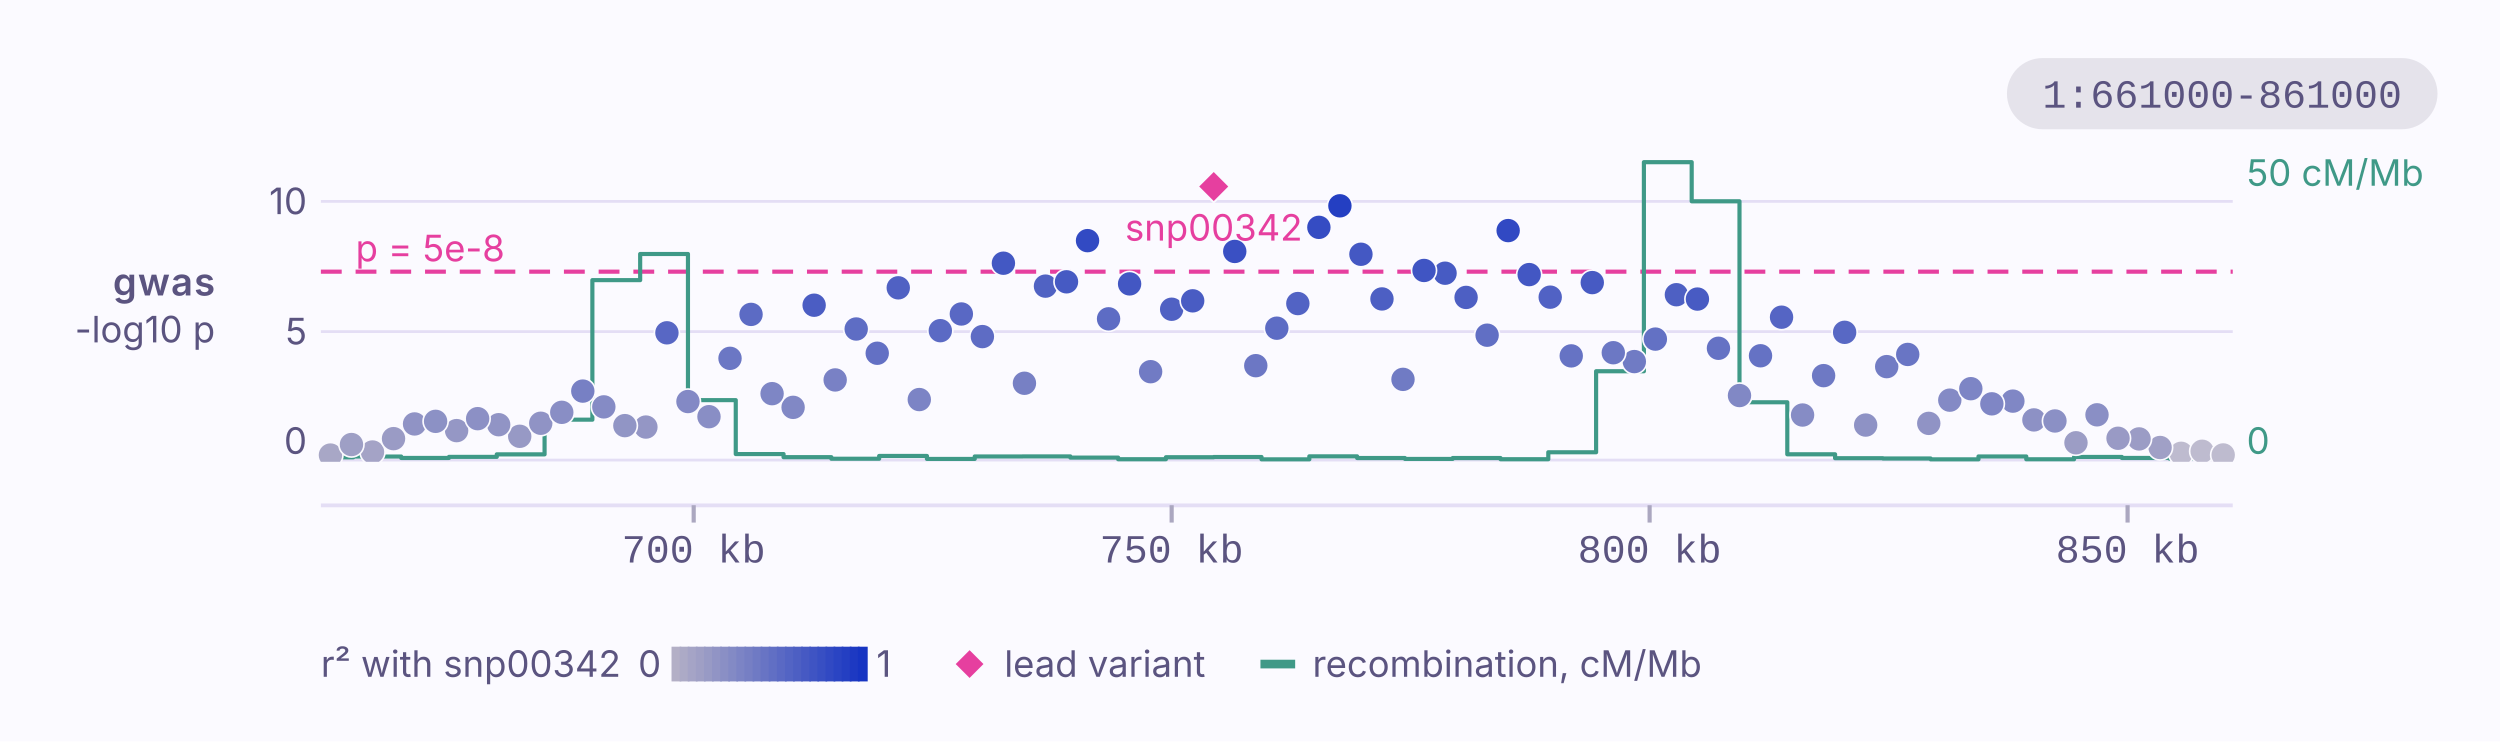
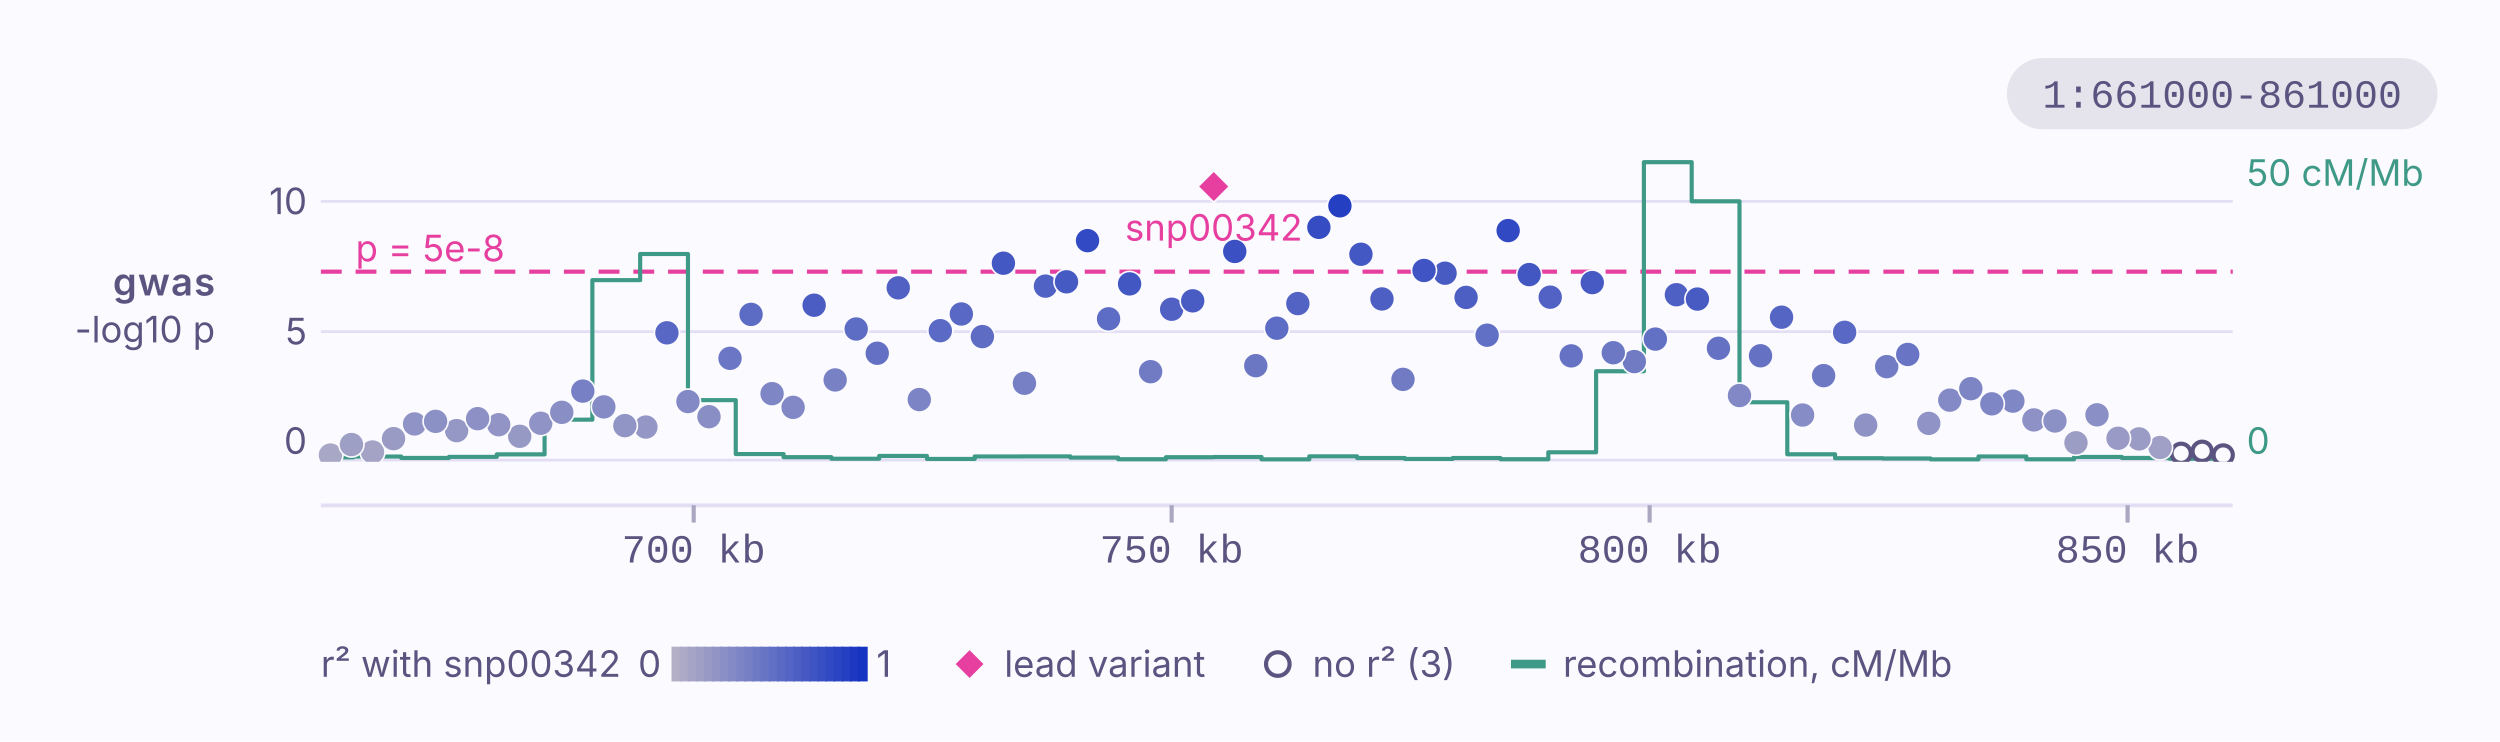
<svg xmlns="http://www.w3.org/2000/svg" width="720" height="213.5" viewBox="0 0 720 213.5" font-family="Inter, Liberation Sans, Arial, Helvetica, sans-serif" role="img" aria-labelledby="karyon-title karyon-desc">
  <defs>
    <clipPath id="karyon-clip-0">
      <rect x="71.947" y="43" width="630.053" height="90" />
    </clipPath>
    <clipPath id="karyon-clip-1">
      <rect x="92.411" y="145" width="550.622" height="26" />
    </clipPath>
    <clipPath id="karyon-clip-2">
      <rect x="92.411" y="183" width="550.622" height="16.5" />
    </clipPath>
  </defs>
  <rect x="0" y="0" width="720" height="213.5" fill="#fbfaff" />
  <rect x="578" y="16.725" width="124" height="20.5" rx="10.25" fill="#e5e3eb" />
  <text x="640" y="31" fill="#5b5480" font-size="11.5" text-anchor="middle" font-family="JetBrains Mono, Liberation Mono, Menlo, Consolas, monospace">1:661000-861000</text>
  <text x="61.947" y="98.6" fill="#5b5480" font-size="10.5" text-anchor="end">-log10 p</text>
  <text x="61.947" y="85.1" fill="#5b5480" font-size="11" text-anchor="end" font-weight="600" letter-spacing="0.03em">gwas</text>
  <g clip-path="url(#karyon-clip-0)">
    <line x1="92.411" y1="132.5" x2="643.033" y2="132.5" stroke="#e4def5" stroke-width="0.8" />
    <line x1="92.411" y1="95.5" x2="643.033" y2="95.5" stroke="#e4def5" stroke-width="0.8" />
    <line x1="92.411" y1="58" x2="643.033" y2="58" stroke="#e4def5" stroke-width="0.8" />
    <line x1="92.411" y1="78.242" x2="643.033" y2="78.242" stroke="#e63f9f" stroke-width="1.2" stroke-dasharray="6 4" />
    <polyline points="92.411,131.702 101.774,131.702 101.774,131.477 115.54,131.477 115.54,131.892 129.305,131.892 129.305,131.581 143.071,131.581 143.071,130.854 156.836,130.854 156.836,120.867 170.602,120.867 170.602,80.679 184.367,80.679 184.367,73.15 198.133,73.15 198.133,115.242 211.898,115.242 211.898,130.767 225.664,130.767 225.664,131.667 239.429,131.667 239.429,132.117 253.195,132.117 253.195,131.321 266.96,131.321 266.96,132.169 280.726,132.169 280.726,131.46 294.491,131.46 294.491,131.442 308.256,131.442 308.256,131.788 322.022,131.788 322.022,132.256 335.787,132.256 335.787,131.685 349.553,131.685 349.553,131.615 363.318,131.615 363.318,132.29 377.084,132.29 377.084,131.425 390.849,131.425 390.849,131.91 404.615,131.91 404.615,132.169 418.38,132.169 418.38,131.91 432.146,131.91 432.146,132.256 445.911,132.256 445.911,130.248 459.677,130.248 459.677,106.917 473.442,106.917 473.442,46.704 487.208,46.704 487.208,57.971 500.973,57.971 500.973,115.848 514.739,115.848 514.739,130.837 528.504,130.837 528.504,131.962 542.27,131.962 542.27,132.048 556.035,132.048 556.035,132.29 569.801,132.29 569.801,131.46 583.566,131.46 583.566,132.273 597.332,132.273 597.332,131.598 611.097,131.598 611.097,131.892 624.863,131.892 624.863,132.117 638.628,132.117 638.628,131.979 643.033,131.979" fill="none" stroke="#3f9987" stroke-width="1.2" stroke-linejoin="round" />
-     <circle cx="628.165" cy="130.552" r="3.85" fill="#fbfaff" />
-     <circle cx="628.165" cy="130.552" r="3.37" fill="#bebbcf" />
-     <circle cx="634.222" cy="129.962" r="3.85" fill="#fbfaff" />
-     <circle cx="634.222" cy="129.962" r="3.37" fill="#bebbcf" />
-     <circle cx="640.279" cy="131.024" r="3.85" fill="#fbfaff" />
-     <circle cx="640.279" cy="131.024" r="3.37" fill="#bebbcf" />
+     <circle cx="628.165" cy="130.552" r="3.37" fill="#5b5480" />
+     <circle cx="628.165" cy="130.552" r="2.17" fill="#fbfaff" />
+     <circle cx="634.222" cy="129.962" r="3.37" fill="#5b5480" />
+     <circle cx="634.222" cy="129.962" r="2.17" fill="#fbfaff" />
+     <circle cx="640.279" cy="131.024" r="3.37" fill="#5b5480" />
+     <circle cx="640.279" cy="131.024" r="2.17" fill="#fbfaff" />
    <circle cx="95.165" cy="131.059" r="3.85" fill="#fbfaff" />
    <circle cx="95.165" cy="131.059" r="3.37" fill="#a8a7c6" />
    <circle cx="107.279" cy="130.177" r="3.85" fill="#fbfaff" />
    <circle cx="107.279" cy="130.177" r="3.37" fill="#a4a3c6" />
    <circle cx="622.108" cy="128.879" r="3.85" fill="#fbfaff" />
    <circle cx="622.108" cy="128.879" r="3.37" fill="#a0a0c6" />
    <circle cx="101.222" cy="128.026" r="3.85" fill="#fbfaff" />
    <circle cx="101.222" cy="128.026" r="3.37" fill="#9e9fc5" />
    <circle cx="597.881" cy="127.518" r="3.85" fill="#fbfaff" />
    <circle cx="597.881" cy="127.518" r="3.37" fill="#9c9dc5" />
    <circle cx="616.051" cy="126.407" r="3.85" fill="#fbfaff" />
    <circle cx="616.051" cy="126.407" r="3.37" fill="#9b9cc5" />
    <circle cx="113.336" cy="126.329" r="3.85" fill="#fbfaff" />
    <circle cx="113.336" cy="126.329" r="3.37" fill="#9a9bc5" />
    <circle cx="609.994" cy="126.222" r="3.85" fill="#fbfaff" />
    <circle cx="609.994" cy="126.222" r="3.37" fill="#999ac5" />
    <circle cx="149.677" cy="125.653" r="3.85" fill="#fbfaff" />
    <circle cx="149.677" cy="125.653" r="3.37" fill="#9799c5" />
    <circle cx="131.506" cy="124.017" r="3.85" fill="#fbfaff" />
    <circle cx="131.506" cy="124.017" r="3.37" fill="#9597c5" />
    <circle cx="186.018" cy="122.992" r="3.85" fill="#fbfaff" />
    <circle cx="186.018" cy="122.992" r="3.37" fill="#9496c5" />
    <circle cx="179.961" cy="122.581" r="3.85" fill="#fbfaff" />
    <circle cx="179.961" cy="122.581" r="3.37" fill="#9195c5" />
    <circle cx="143.62" cy="122.317" r="3.85" fill="#fbfaff" />
    <circle cx="143.62" cy="122.317" r="3.37" fill="#9194c5" />
    <circle cx="119.393" cy="122.096" r="3.85" fill="#fbfaff" />
    <circle cx="119.393" cy="122.096" r="3.37" fill="#9093c5" />
    <circle cx="555.483" cy="121.931" r="3.85" fill="#fbfaff" />
    <circle cx="555.483" cy="121.931" r="3.37" fill="#9093c5" />
    <circle cx="155.734" cy="121.897" r="3.85" fill="#fbfaff" />
    <circle cx="155.734" cy="121.897" r="3.37" fill="#9093c5" />
    <circle cx="537.313" cy="122.42" r="3.85" fill="#fbfaff" />
    <circle cx="537.313" cy="122.42" r="3.37" fill="#8e92c5" />
    <circle cx="585.767" cy="120.935" r="3.85" fill="#fbfaff" />
    <circle cx="585.767" cy="120.935" r="3.37" fill="#8d91c5" />
    <circle cx="125.45" cy="121.347" r="3.85" fill="#fbfaff" />
    <circle cx="125.45" cy="121.347" r="3.37" fill="#8c91c5" />
    <circle cx="137.563" cy="120.573" r="3.85" fill="#fbfaff" />
    <circle cx="137.563" cy="120.573" r="3.37" fill="#8c90c5" />
    <circle cx="591.824" cy="121.241" r="3.85" fill="#fbfaff" />
    <circle cx="591.824" cy="121.241" r="3.37" fill="#8b90c5" />
    <circle cx="603.938" cy="119.467" r="3.85" fill="#fbfaff" />
    <circle cx="603.938" cy="119.467" r="3.37" fill="#8a8fc5" />
    <circle cx="161.79" cy="118.75" r="3.85" fill="#fbfaff" />
    <circle cx="161.79" cy="118.75" r="3.37" fill="#898ec5" />
    <circle cx="204.188" cy="120.004" r="3.85" fill="#fbfaff" />
    <circle cx="204.188" cy="120.004" r="3.37" fill="#898ec5" />
    <circle cx="519.142" cy="119.527" r="3.85" fill="#fbfaff" />
    <circle cx="519.142" cy="119.527" r="3.37" fill="#868cc5" />
    <circle cx="173.904" cy="117.182" r="3.85" fill="#fbfaff" />
    <circle cx="173.904" cy="117.182" r="3.37" fill="#858bc5" />
    <circle cx="561.54" cy="115.244" r="3.85" fill="#fbfaff" />
    <circle cx="561.54" cy="115.244" r="3.37" fill="#848ac5" />
    <circle cx="198.131" cy="115.643" r="3.85" fill="#fbfaff" />
    <circle cx="198.131" cy="115.643" r="3.37" fill="#8389c5" />
    <circle cx="500.972" cy="113.916" r="3.85" fill="#fbfaff" />
    <circle cx="500.972" cy="113.916" r="3.37" fill="#8188c5" />
    <circle cx="228.415" cy="117.318" r="3.85" fill="#fbfaff" />
    <circle cx="228.415" cy="117.318" r="3.37" fill="#8188c5" />
    <circle cx="579.71" cy="115.524" r="3.85" fill="#fbfaff" />
    <circle cx="579.71" cy="115.524" r="3.37" fill="#8087c5" />
    <circle cx="573.654" cy="116.303" r="3.85" fill="#fbfaff" />
    <circle cx="573.654" cy="116.303" r="3.37" fill="#7f86c5" />
    <circle cx="222.359" cy="113.373" r="3.85" fill="#fbfaff" />
    <circle cx="222.359" cy="113.373" r="3.37" fill="#7e86c5" />
    <circle cx="567.597" cy="111.94" r="3.85" fill="#fbfaff" />
    <circle cx="567.597" cy="111.94" r="3.37" fill="#7d85c5" />
    <circle cx="264.756" cy="115.072" r="3.85" fill="#fbfaff" />
    <circle cx="264.756" cy="115.072" r="3.37" fill="#7c84c5" />
    <circle cx="240.529" cy="109.422" r="3.85" fill="#fbfaff" />
    <circle cx="240.529" cy="109.422" r="3.37" fill="#7981c5" />
    <circle cx="295.04" cy="110.379" r="3.85" fill="#fbfaff" />
    <circle cx="295.04" cy="110.379" r="3.37" fill="#7780c4" />
    <circle cx="167.847" cy="112.635" r="3.85" fill="#fbfaff" />
    <circle cx="167.847" cy="112.635" r="3.37" fill="#7780c4" />
    <circle cx="543.37" cy="105.589" r="3.85" fill="#fbfaff" />
    <circle cx="543.37" cy="105.589" r="3.37" fill="#727cc4" />
    <circle cx="331.381" cy="107.045" r="3.85" fill="#fbfaff" />
    <circle cx="331.381" cy="107.045" r="3.37" fill="#717bc4" />
    <circle cx="470.688" cy="104.135" r="3.85" fill="#fbfaff" />
    <circle cx="470.688" cy="104.135" r="3.37" fill="#707bc4" />
    <circle cx="404.063" cy="109.256" r="3.85" fill="#fbfaff" />
    <circle cx="404.063" cy="109.256" r="3.37" fill="#707bc4" />
    <circle cx="525.199" cy="108.183" r="3.85" fill="#fbfaff" />
    <circle cx="525.199" cy="108.183" r="3.37" fill="#6e79c4" />
    <circle cx="464.631" cy="101.583" r="3.85" fill="#fbfaff" />
    <circle cx="464.631" cy="101.583" r="3.37" fill="#6c78c4" />
    <circle cx="361.665" cy="105.313" r="3.85" fill="#fbfaff" />
    <circle cx="361.665" cy="105.313" r="3.37" fill="#6c77c4" />
    <circle cx="210.245" cy="103.199" r="3.85" fill="#fbfaff" />
    <circle cx="210.245" cy="103.199" r="3.37" fill="#6b77c4" />
    <circle cx="549.426" cy="102.079" r="3.85" fill="#fbfaff" />
    <circle cx="549.426" cy="102.079" r="3.37" fill="#6975c4" />
    <circle cx="452.517" cy="102.495" r="3.85" fill="#fbfaff" />
    <circle cx="452.517" cy="102.495" r="3.37" fill="#6673c4" />
    <circle cx="494.915" cy="100.303" r="3.85" fill="#fbfaff" />
    <circle cx="494.915" cy="100.303" r="3.37" fill="#6572c4" />
    <circle cx="507.029" cy="102.461" r="3.85" fill="#fbfaff" />
    <circle cx="507.029" cy="102.461" r="3.37" fill="#6572c4" />
    <circle cx="476.745" cy="97.66" r="3.85" fill="#fbfaff" />
    <circle cx="476.745" cy="97.66" r="3.37" fill="#6371c4" />
    <circle cx="252.643" cy="101.735" r="3.85" fill="#fbfaff" />
    <circle cx="252.643" cy="101.735" r="3.37" fill="#6370c4" />
    <circle cx="428.29" cy="96.535" r="3.85" fill="#fbfaff" />
    <circle cx="428.29" cy="96.535" r="3.37" fill="#616fc4" />
    <circle cx="246.586" cy="94.751" r="3.85" fill="#fbfaff" />
    <circle cx="246.586" cy="94.751" r="3.37" fill="#5e6dc4" />
    <circle cx="282.927" cy="96.938" r="3.85" fill="#fbfaff" />
    <circle cx="282.927" cy="96.938" r="3.37" fill="#5e6cc4" />
    <circle cx="367.722" cy="94.52" r="3.85" fill="#fbfaff" />
    <circle cx="367.722" cy="94.52" r="3.37" fill="#5d6cc4" />
    <circle cx="319.268" cy="91.823" r="3.85" fill="#fbfaff" />
    <circle cx="319.268" cy="91.823" r="3.37" fill="#5d6cc4" />
    <circle cx="216.302" cy="90.546" r="3.85" fill="#fbfaff" />
    <circle cx="216.302" cy="90.546" r="3.37" fill="#5c6bc4" />
    <circle cx="270.813" cy="95.233" r="3.85" fill="#fbfaff" />
    <circle cx="270.813" cy="95.233" r="3.37" fill="#5b6ac4" />
    <circle cx="276.87" cy="90.426" r="3.85" fill="#fbfaff" />
    <circle cx="276.87" cy="90.426" r="3.37" fill="#5968c4" />
    <circle cx="531.256" cy="95.708" r="3.85" fill="#fbfaff" />
    <circle cx="531.256" cy="95.708" r="3.37" fill="#5868c4" />
    <circle cx="192.074" cy="95.849" r="3.85" fill="#fbfaff" />
    <circle cx="192.074" cy="95.849" r="3.37" fill="#5867c4" />
    <circle cx="513.085" cy="91.351" r="3.85" fill="#fbfaff" />
    <circle cx="513.085" cy="91.351" r="3.37" fill="#5565c4" />
    <circle cx="373.779" cy="87.425" r="3.85" fill="#fbfaff" />
    <circle cx="373.779" cy="87.425" r="3.37" fill="#5263c4" />
    <circle cx="446.461" cy="85.583" r="3.85" fill="#fbfaff" />
    <circle cx="446.461" cy="85.583" r="3.37" fill="#5162c4" />
    <circle cx="301.097" cy="82.405" r="3.85" fill="#fbfaff" />
    <circle cx="301.097" cy="82.405" r="3.37" fill="#5062c3" />
    <circle cx="337.438" cy="89.061" r="3.85" fill="#fbfaff" />
    <circle cx="337.438" cy="89.061" r="3.37" fill="#5061c3" />
    <circle cx="258.699" cy="82.893" r="3.85" fill="#fbfaff" />
    <circle cx="258.699" cy="82.893" r="3.37" fill="#5061c3" />
    <circle cx="482.801" cy="84.878" r="3.85" fill="#fbfaff" />
    <circle cx="482.801" cy="84.878" r="3.37" fill="#4e60c3" />
    <circle cx="422.233" cy="85.656" r="3.85" fill="#fbfaff" />
    <circle cx="422.233" cy="85.656" r="3.37" fill="#4d5fc3" />
    <circle cx="398.006" cy="86.093" r="3.85" fill="#fbfaff" />
    <circle cx="398.006" cy="86.093" r="3.37" fill="#4d5fc3" />
    <circle cx="234.472" cy="87.901" r="3.85" fill="#fbfaff" />
    <circle cx="234.472" cy="87.901" r="3.37" fill="#4b5dc3" />
    <circle cx="343.495" cy="86.64" r="3.85" fill="#fbfaff" />
    <circle cx="343.495" cy="86.64" r="3.37" fill="#495cc3" />
    <circle cx="488.858" cy="86.133" r="3.85" fill="#fbfaff" />
    <circle cx="488.858" cy="86.133" r="3.37" fill="#485bc3" />
    <circle cx="416.176" cy="78.683" r="3.85" fill="#fbfaff" />
    <circle cx="416.176" cy="78.683" r="3.37" fill="#475bc3" />
    <circle cx="458.574" cy="81.387" r="3.85" fill="#fbfaff" />
    <circle cx="458.574" cy="81.387" r="3.37" fill="#475ac3" />
    <circle cx="307.154" cy="81.161" r="3.85" fill="#fbfaff" />
    <circle cx="307.154" cy="81.161" r="3.37" fill="#465ac3" />
    <circle cx="391.949" cy="73.226" r="3.85" fill="#fbfaff" />
    <circle cx="391.949" cy="73.226" r="3.37" fill="#4458c3" />
    <circle cx="288.983" cy="75.804" r="3.85" fill="#fbfaff" />
    <circle cx="288.983" cy="75.804" r="3.37" fill="#4358c3" />
    <circle cx="325.324" cy="81.759" r="3.85" fill="#fbfaff" />
    <circle cx="325.324" cy="81.759" r="3.37" fill="#4357c3" />
    <circle cx="440.404" cy="79.083" r="3.85" fill="#fbfaff" />
    <circle cx="440.404" cy="79.083" r="3.37" fill="#4357c3" />
    <circle cx="410.12" cy="77.893" r="3.85" fill="#fbfaff" />
    <circle cx="410.12" cy="77.893" r="3.37" fill="#4055c3" />
    <circle cx="355.608" cy="72.415" r="3.85" fill="#fbfaff" />
    <circle cx="355.608" cy="72.415" r="3.37" fill="#3a50c3" />
    <circle cx="379.836" cy="65.476" r="3.85" fill="#fbfaff" />
    <circle cx="379.836" cy="65.476" r="3.37" fill="#354cc3" />
    <circle cx="313.211" cy="69.304" r="3.85" fill="#fbfaff" />
    <circle cx="313.211" cy="69.304" r="3.37" fill="#324ac3" />
    <circle cx="434.347" cy="66.409" r="3.85" fill="#fbfaff" />
    <circle cx="434.347" cy="66.409" r="3.37" fill="#3149c3" />
    <circle cx="385.892" cy="59.275" r="3.85" fill="#fbfaff" />
    <circle cx="385.892" cy="59.275" r="3.37" fill="#243fc2" />
    <g>
      <polygon points="349.552,48.74 354.532,53.72 349.552,58.7 344.572,53.72" fill="#fbfaff" />
      <polygon points="349.552,49.54 353.732,53.72 349.552,57.9 345.372,53.72" fill="#e63f9f" />
    </g>
    <text x="349.552" y="69.3" fill="#e63f9f" font-size="10.5" text-anchor="middle">snp00342</text>
    <text x="647.033" y="130.69" fill="#3f9987" font-size="10.5" text-anchor="start">0</text>
    <text x="647.033" y="53.5" fill="#3f9987" font-size="10.5" text-anchor="start">50 cM/Mb</text>
    <text x="88.411" y="130.69" fill="#5b5480" font-size="10.5" text-anchor="end">0</text>
    <text x="88.411" y="99.175" fill="#5b5480" font-size="10.5" text-anchor="end">5</text>
    <text x="88.411" y="61.675" fill="#5b5480" font-size="10.5" text-anchor="end">10</text>
    <text x="102.411" y="75.242" fill="#e63f9f" font-size="10.5" text-anchor="start">p = 5e-8</text>
  </g>
  <g clip-path="url(#karyon-clip-1)">
    <line x1="92.411" y1="145.5" x2="643.033" y2="145.5" stroke="#e4def5" stroke-width="1.2" />
    <line x1="199.782" y1="145.5" x2="199.782" y2="150.5" stroke="#aba7c0" stroke-width="1.2" />
    <text x="199.782" y="162" fill="#5b5480" font-size="11.5" text-anchor="middle" font-family="JetBrains Mono, Liberation Mono, Menlo, Consolas, monospace">700 kb</text>
    <line x1="337.437" y1="145.5" x2="337.437" y2="150.5" stroke="#aba7c0" stroke-width="1.2" />
    <text x="337.437" y="162" fill="#5b5480" font-size="11.5" text-anchor="middle" font-family="JetBrains Mono, Liberation Mono, Menlo, Consolas, monospace">750 kb</text>
    <line x1="475.091" y1="145.5" x2="475.091" y2="150.5" stroke="#aba7c0" stroke-width="1.2" />
    <text x="475.091" y="162" fill="#5b5480" font-size="11.5" text-anchor="middle" font-family="JetBrains Mono, Liberation Mono, Menlo, Consolas, monospace">800 kb</text>
    <line x1="612.746" y1="145.5" x2="612.746" y2="150.5" stroke="#aba7c0" stroke-width="1.2" />
    <text x="612.746" y="162" fill="#5b5480" font-size="11.5" text-anchor="middle" font-family="JetBrains Mono, Liberation Mono, Menlo, Consolas, monospace">850 kb</text>
  </g>
  <g clip-path="url(#karyon-clip-2)">
    <text x="92.411" y="194.925" fill="#5b5480" font-size="10.5" text-anchor="start">r² with snp00342</text>
    <text x="183.773" y="194.925" fill="#5b5480" font-size="10.5" text-anchor="start">0</text>
    <rect x="193.399" y="186.25" width="2.833" height="10" fill="#b3afc6" />
    <rect x="195.732" y="186.25" width="2.833" height="10" fill="#acaac6" />
    <rect x="198.066" y="186.25" width="2.833" height="10" fill="#a5a4c6" />
    <rect x="200.399" y="186.25" width="2.833" height="10" fill="#9f9fc5" />
    <rect x="202.732" y="186.25" width="2.833" height="10" fill="#989ac5" />
    <rect x="205.066" y="186.25" width="2.833" height="10" fill="#9194c5" />
    <rect x="207.399" y="186.25" width="2.833" height="10" fill="#8a8fc5" />
    <rect x="209.732" y="186.25" width="2.833" height="10" fill="#838ac5" />
    <rect x="212.066" y="186.25" width="2.833" height="10" fill="#7c84c5" />
    <rect x="214.399" y="186.25" width="2.833" height="10" fill="#767fc4" />
    <rect x="216.732" y="186.25" width="2.833" height="10" fill="#6f7ac4" />
    <rect x="219.066" y="186.25" width="2.833" height="10" fill="#6874c4" />
    <rect x="221.399" y="186.25" width="2.833" height="10" fill="#616fc4" />
    <rect x="223.732" y="186.25" width="2.833" height="10" fill="#5a69c4" />
    <rect x="226.066" y="186.25" width="2.833" height="10" fill="#5364c4" />
    <rect x="228.399" y="186.25" width="2.833" height="10" fill="#4d5fc3" />
    <rect x="230.732" y="186.25" width="2.833" height="10" fill="#4659c3" />
    <rect x="233.066" y="186.25" width="2.833" height="10" fill="#3f54c3" />
    <rect x="235.399" y="186.25" width="2.833" height="10" fill="#384fc3" />
    <rect x="237.732" y="186.25" width="2.833" height="10" fill="#3149c3" />
    <rect x="240.066" y="186.25" width="2.833" height="10" fill="#2a44c3" />
    <rect x="242.399" y="186.25" width="2.833" height="10" fill="#243fc2" />
    <rect x="244.732" y="186.25" width="2.833" height="10" fill="#1d39c2" />
    <rect x="247.066" y="186.25" width="2.833" height="10" fill="#1634c2" />
    <text x="252.399" y="194.925" fill="#5b5480" font-size="10.5" text-anchor="start">1</text>
    <g>
      <polygon points="279.237,187.25 283.237,191.25 279.237,195.25 275.237,191.25" fill="#e63f9f" />
      <text x="289.237" y="194.925" fill="#5b5480" font-size="10.5" text-anchor="start">lead variant</text>
    </g>
    <g>
-       <line x1="363.008" y1="191.25" x2="373.008" y2="191.25" stroke="#3f9987" stroke-width="2.5" />
-       <text x="378.008" y="194.925" fill="#5b5480" font-size="10.5" text-anchor="start">recombination, cM/Mb</text>
+       <circle cx="368.008" cy="191.25" r="4" fill="#5b5480" />
+       <circle cx="368.008" cy="191.25" r="2.8" fill="#fbfaff" />
+       <text x="378.008" y="194.925" fill="#5b5480" font-size="10.5" text-anchor="start">no r² (3)</text>
+     </g>
+     <g>
+       <line x1="435.157" y1="191.25" x2="445.157" y2="191.25" stroke="#3f9987" stroke-width="2.5" />
+       <text x="450.157" y="194.925" fill="#5b5480" font-size="10.5" text-anchor="start">recombination, cM/Mb</text>
    </g>
  </g>
</svg>
